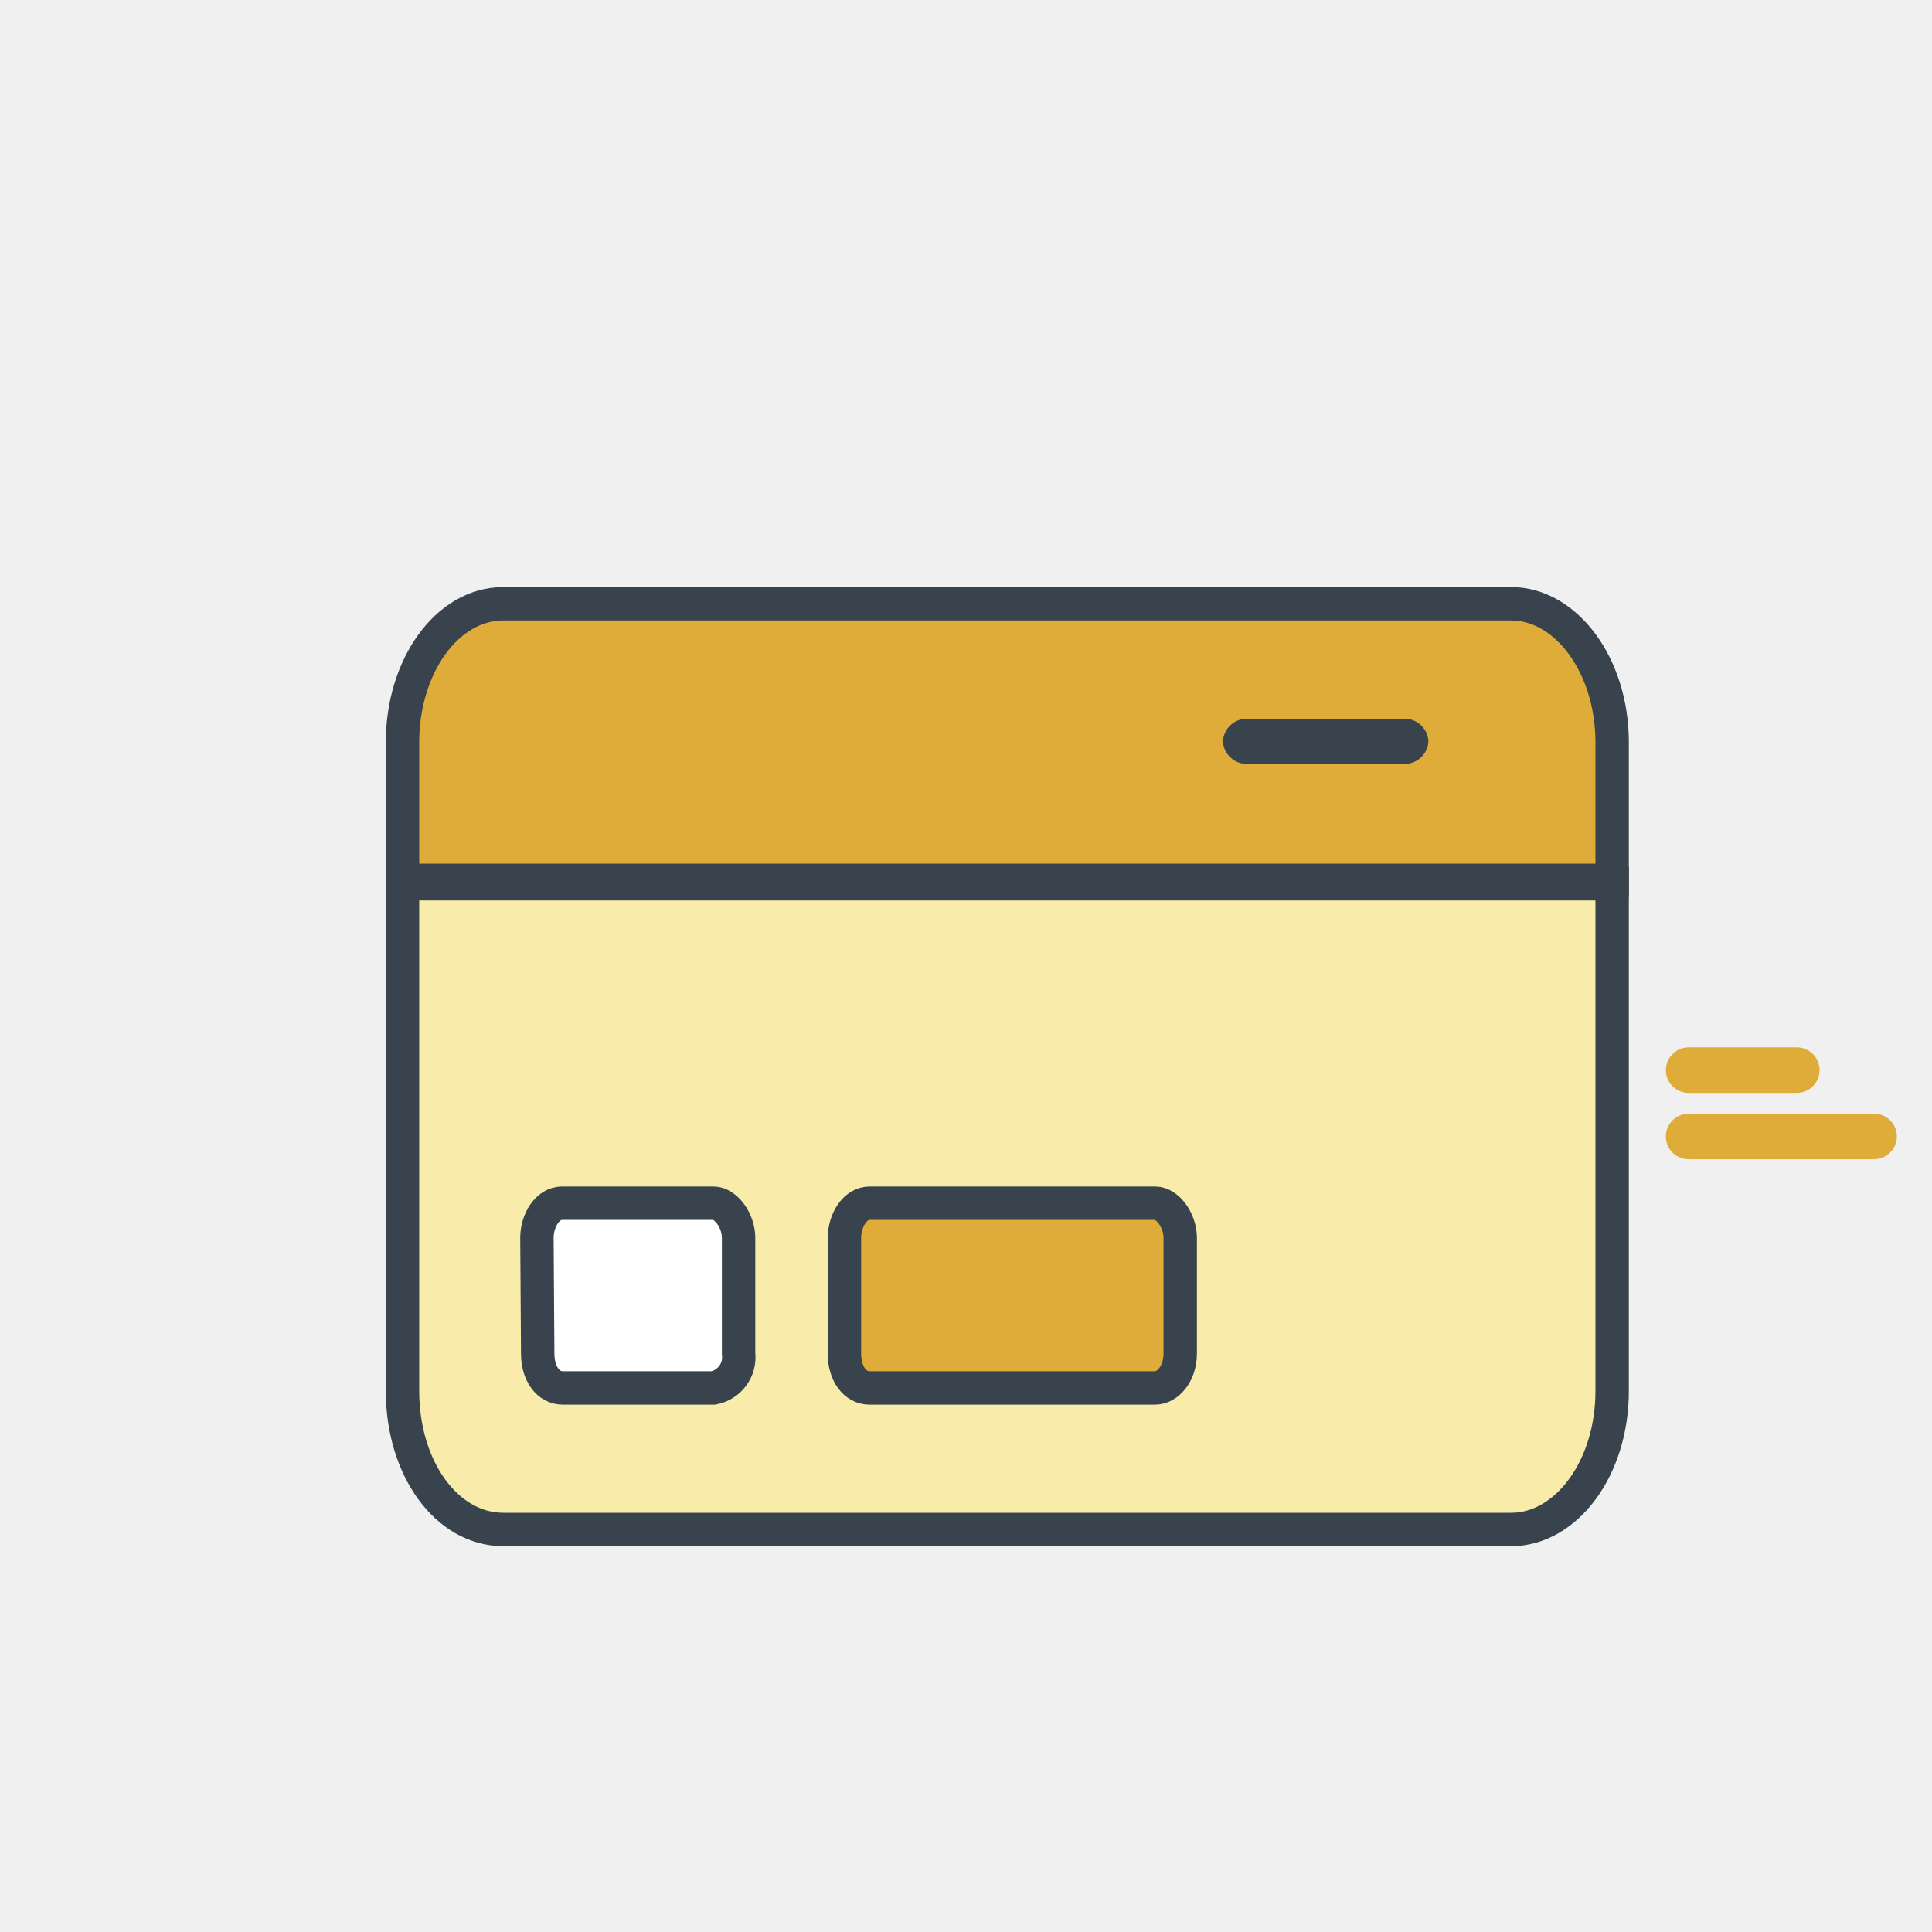
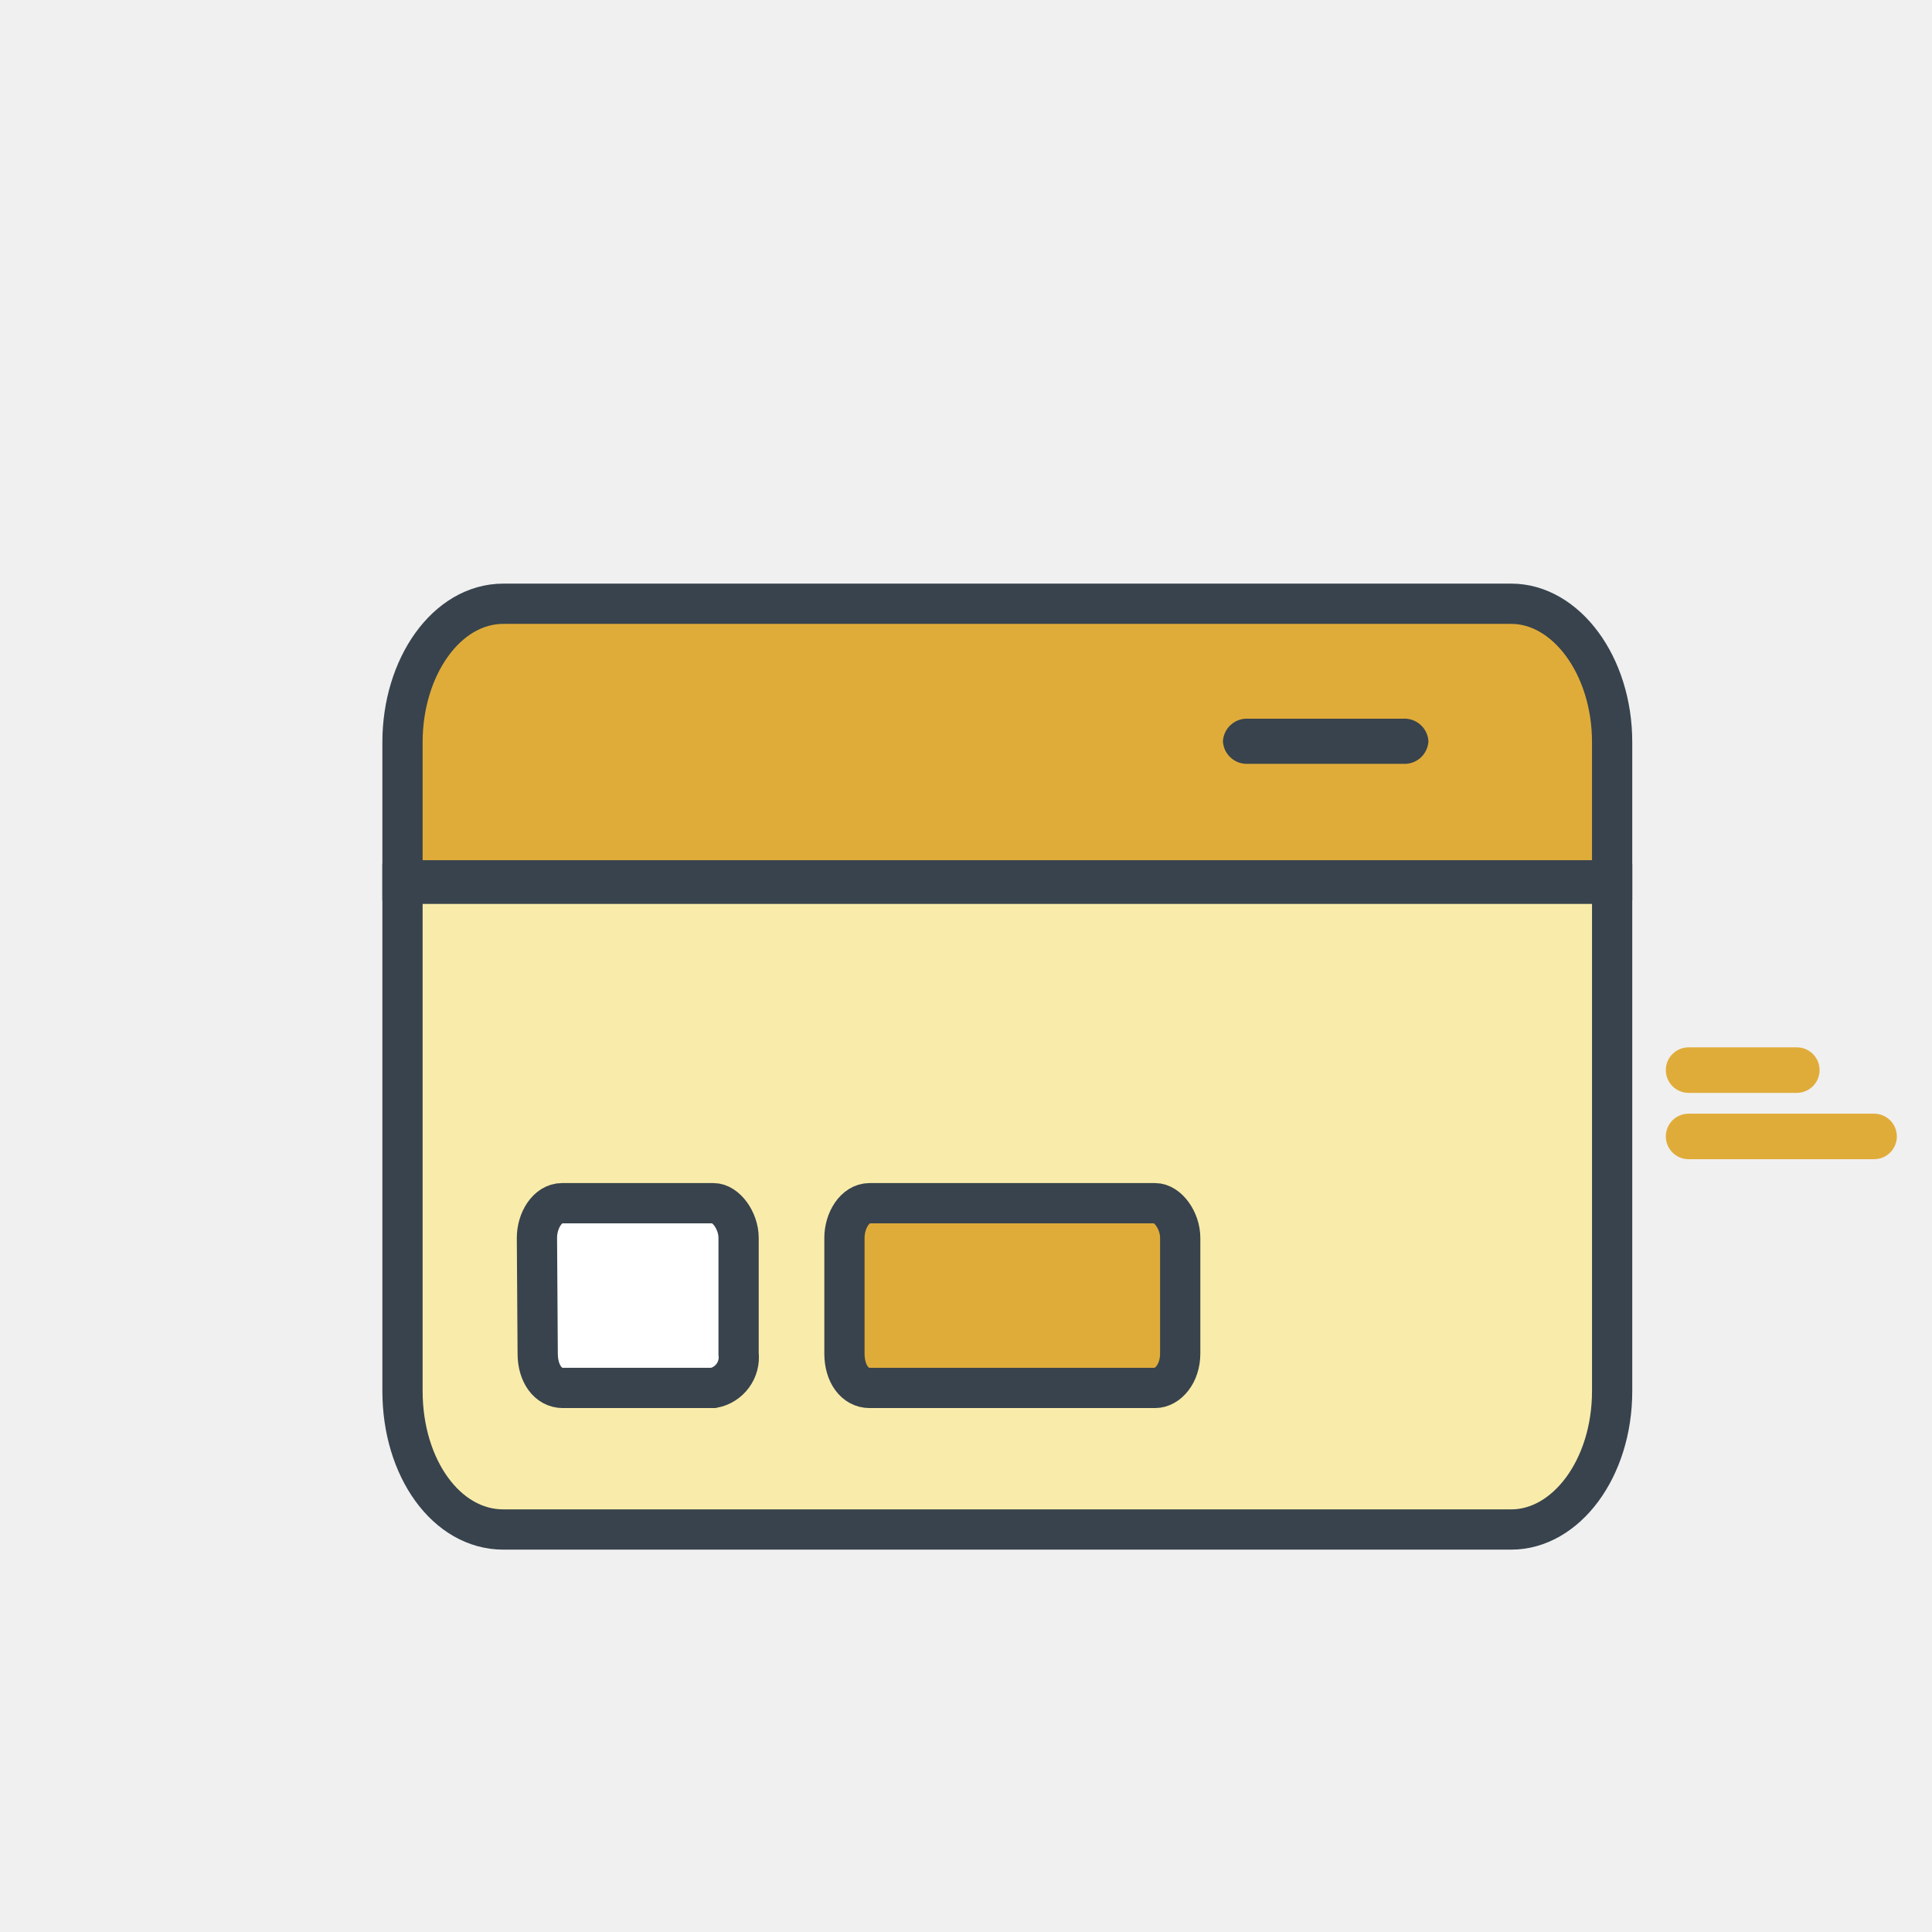
<svg xmlns="http://www.w3.org/2000/svg" width="48" height="48" viewBox="0 0 48 48" fill="none">
-   <path d="M10 34.559C10 36.476 11.094 37.999 12.505 37.999H37.547C38.901 37.999 40.053 36.495 40.053 34.559V21.957H10V34.559Z" fill="#F9ECAA" stroke="#38434D" stroke-width="0.83" />
-   <path d="M20.98 30.755C20.98 30.324 21.24 29.893 21.604 29.893H28.698C29.014 29.893 29.322 30.324 29.322 30.755V33.63C29.322 34.128 29.014 34.483 28.698 34.483H21.604C21.24 34.483 20.98 34.128 20.98 33.63V30.755Z" fill="#E0AC39" stroke="#38434D" stroke-width="0.83" />
-   <path d="M13.34 30.755C13.34 30.324 13.599 29.893 13.964 29.893H17.726C18.034 29.893 18.35 30.324 18.35 30.755V33.63C18.373 33.825 18.322 34.021 18.206 34.179C18.09 34.337 17.919 34.446 17.726 34.483H13.983C13.618 34.483 13.359 34.128 13.359 33.63L13.34 30.755Z" fill="white" stroke="#38434D" stroke-width="0.83" />
-   <path d="M40.053 18.44C40.053 16.524 38.901 15 37.547 15H12.505C11.094 15 10 16.572 10 18.44V21.871H40.053V18.44Z" fill="#E0AC39" stroke="#38434D" stroke-width="0.83" />
-   <path d="M31.016 17.857H34.856C34.935 17.852 35.014 17.862 35.089 17.888C35.163 17.914 35.232 17.954 35.291 18.007C35.35 18.059 35.398 18.123 35.432 18.195C35.466 18.266 35.486 18.343 35.489 18.422C35.484 18.5 35.464 18.577 35.429 18.647C35.395 18.717 35.347 18.78 35.288 18.831C35.229 18.883 35.161 18.923 35.087 18.948C35.012 18.973 34.934 18.983 34.856 18.978H31.016C30.938 18.983 30.86 18.973 30.785 18.948C30.711 18.923 30.643 18.883 30.584 18.831C30.525 18.78 30.477 18.717 30.442 18.647C30.408 18.577 30.388 18.5 30.383 18.422C30.387 18.343 30.406 18.266 30.44 18.195C30.474 18.123 30.522 18.059 30.581 18.007C30.64 17.954 30.709 17.914 30.783 17.888C30.858 17.862 30.937 17.852 31.016 17.857Z" fill="#38434D" />
-   <path d="M44.641 26.021H41.953C41.64 26.021 41.387 26.275 41.387 26.587C41.387 26.899 41.64 27.152 41.953 27.152H44.641C44.953 27.152 45.207 26.899 45.207 26.587C45.207 26.275 44.953 26.021 44.641 26.021Z" fill="#E0AC39" />
-   <path d="M46.56 27.67H41.953C41.64 27.67 41.387 27.923 41.387 28.235C41.387 28.548 41.64 28.801 41.953 28.801H46.56C46.873 28.801 47.127 28.548 47.127 28.235C47.127 27.923 46.873 27.67 46.56 27.67Z" fill="#E0AC39" />
+   <path d="M10 34.56C10 36.476 11.094 38 12.505 38H37.547C38.901 38 40.053 36.495 40.053 34.56V21.957H10V34.56Z" fill="#F9ECAA" stroke="#38434D" strokeWidth="0.83" />
+   <path d="M20.98 30.755C20.98 30.324 21.24 29.893 21.604 29.893H28.698C29.014 29.893 29.322 30.324 29.322 30.755V33.63C29.322 34.128 29.014 34.483 28.698 34.483H21.604C21.24 34.483 20.98 34.128 20.98 33.63V30.755Z" fill="#E0AC39" stroke="#38434D" strokeWidth="0.83" />
+   <path d="M13.34 30.755C13.34 30.324 13.599 29.893 13.964 29.893H17.726C18.034 29.893 18.35 30.324 18.35 30.755V33.63C18.373 33.825 18.322 34.021 18.206 34.179C18.09 34.337 17.919 34.446 17.726 34.483H13.983C13.618 34.483 13.359 34.128 13.359 33.63L13.34 30.755Z" fill="white" stroke="#38434D" strokeWidth="0.83" />
+   <path d="M40.053 18.44C40.053 16.524 38.901 15 37.547 15H12.505C11.094 15 10 16.572 10 18.44V21.871H40.053V18.44Z" fill="#E0AC39" stroke="#38434D" strokeWidth="0.83" />
+   <path d="M31.016 17.856H34.856C34.935 17.851 35.014 17.861 35.089 17.887C35.163 17.913 35.232 17.953 35.291 18.006C35.35 18.058 35.398 18.122 35.432 18.194C35.466 18.265 35.486 18.342 35.489 18.421C35.484 18.499 35.464 18.576 35.429 18.646C35.395 18.716 35.347 18.779 35.288 18.831C35.229 18.882 35.161 18.922 35.087 18.947C35.012 18.972 34.934 18.982 34.856 18.977H31.016C30.938 18.982 30.86 18.972 30.785 18.947C30.711 18.922 30.643 18.882 30.584 18.831C30.525 18.779 30.477 18.716 30.442 18.646C30.408 18.576 30.388 18.499 30.383 18.421C30.387 18.342 30.406 18.265 30.44 18.194C30.474 18.122 30.522 18.058 30.581 18.006C30.64 17.953 30.709 17.913 30.783 17.887C30.858 17.861 30.937 17.851 31.016 17.856Z" fill="#38434D" />
+   <path d="M44.641 26.021H41.953C41.64 26.021 41.387 26.274 41.387 26.586C41.387 26.899 41.64 27.152 41.953 27.152H44.641C44.953 27.152 45.207 26.899 45.207 26.586C45.207 26.274 44.953 26.021 44.641 26.021Z" fill="#E0AC39" />
+   <path d="M46.56 27.669H41.953C41.64 27.669 41.387 27.922 41.387 28.234C41.387 28.547 41.64 28.8 41.953 28.8H46.56C46.873 28.8 47.127 28.547 47.127 28.234C47.127 27.922 46.873 27.669 46.56 27.669Z" fill="#E0AC39" />
</svg>
